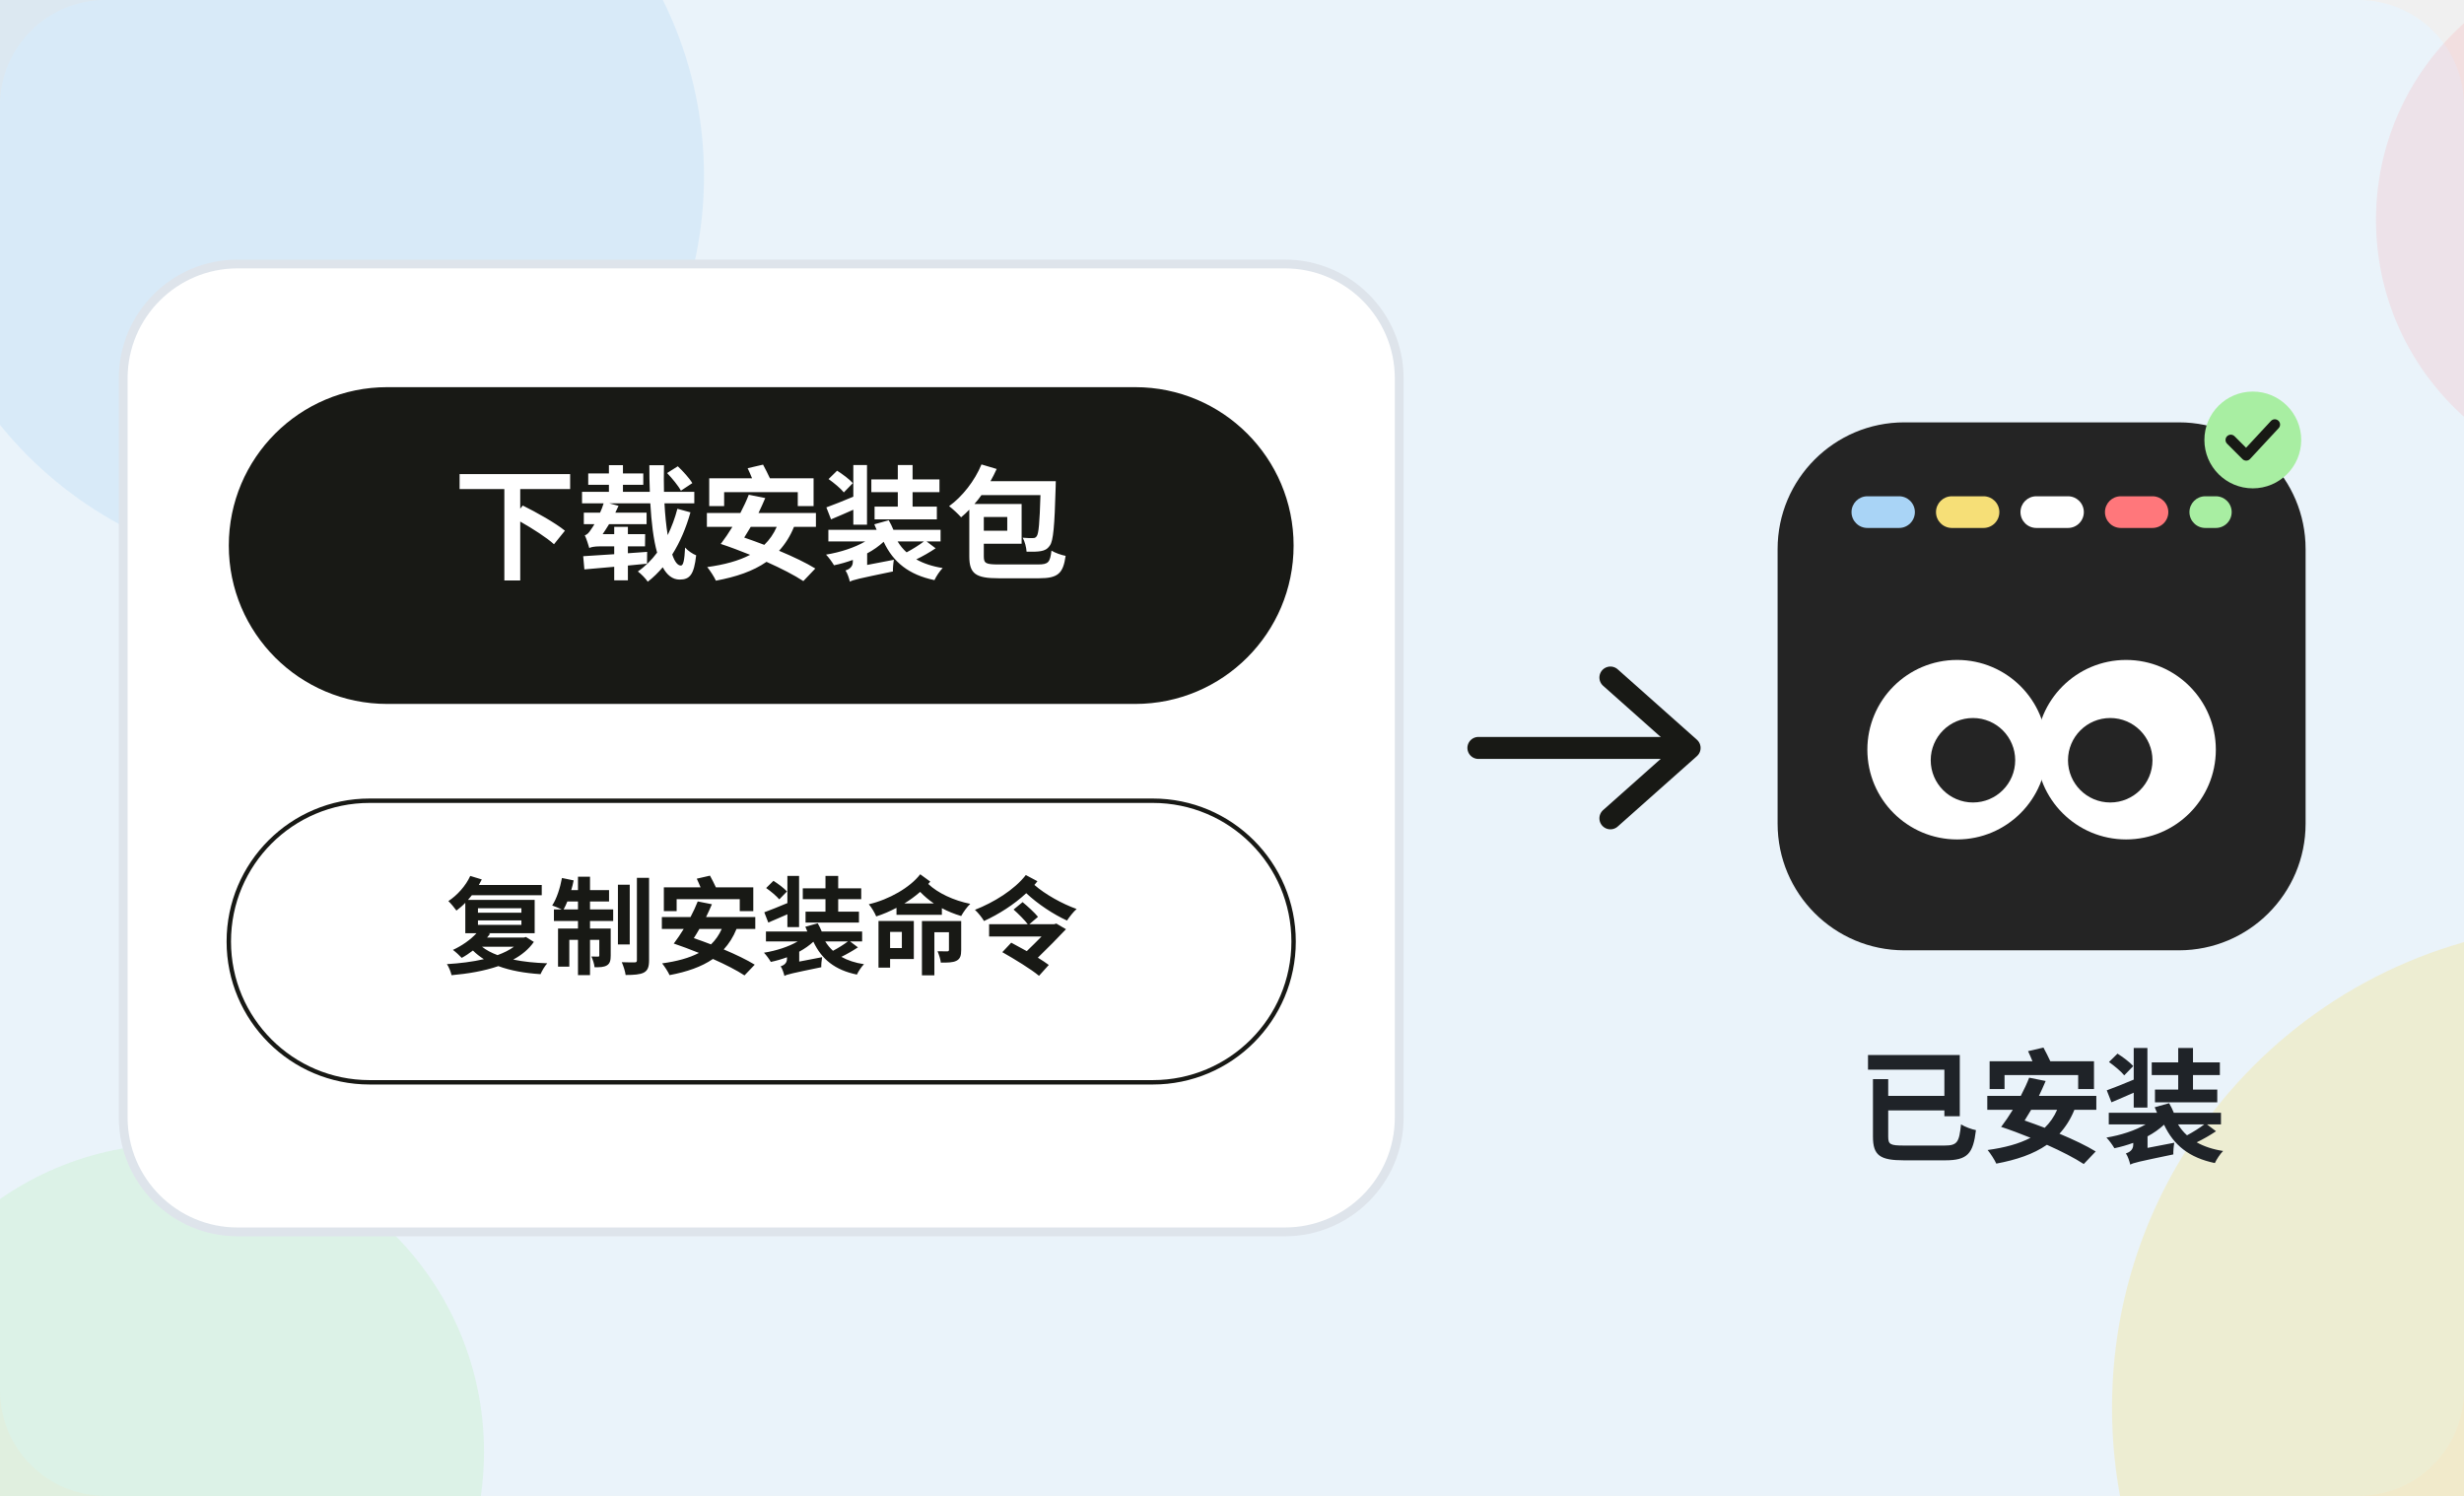
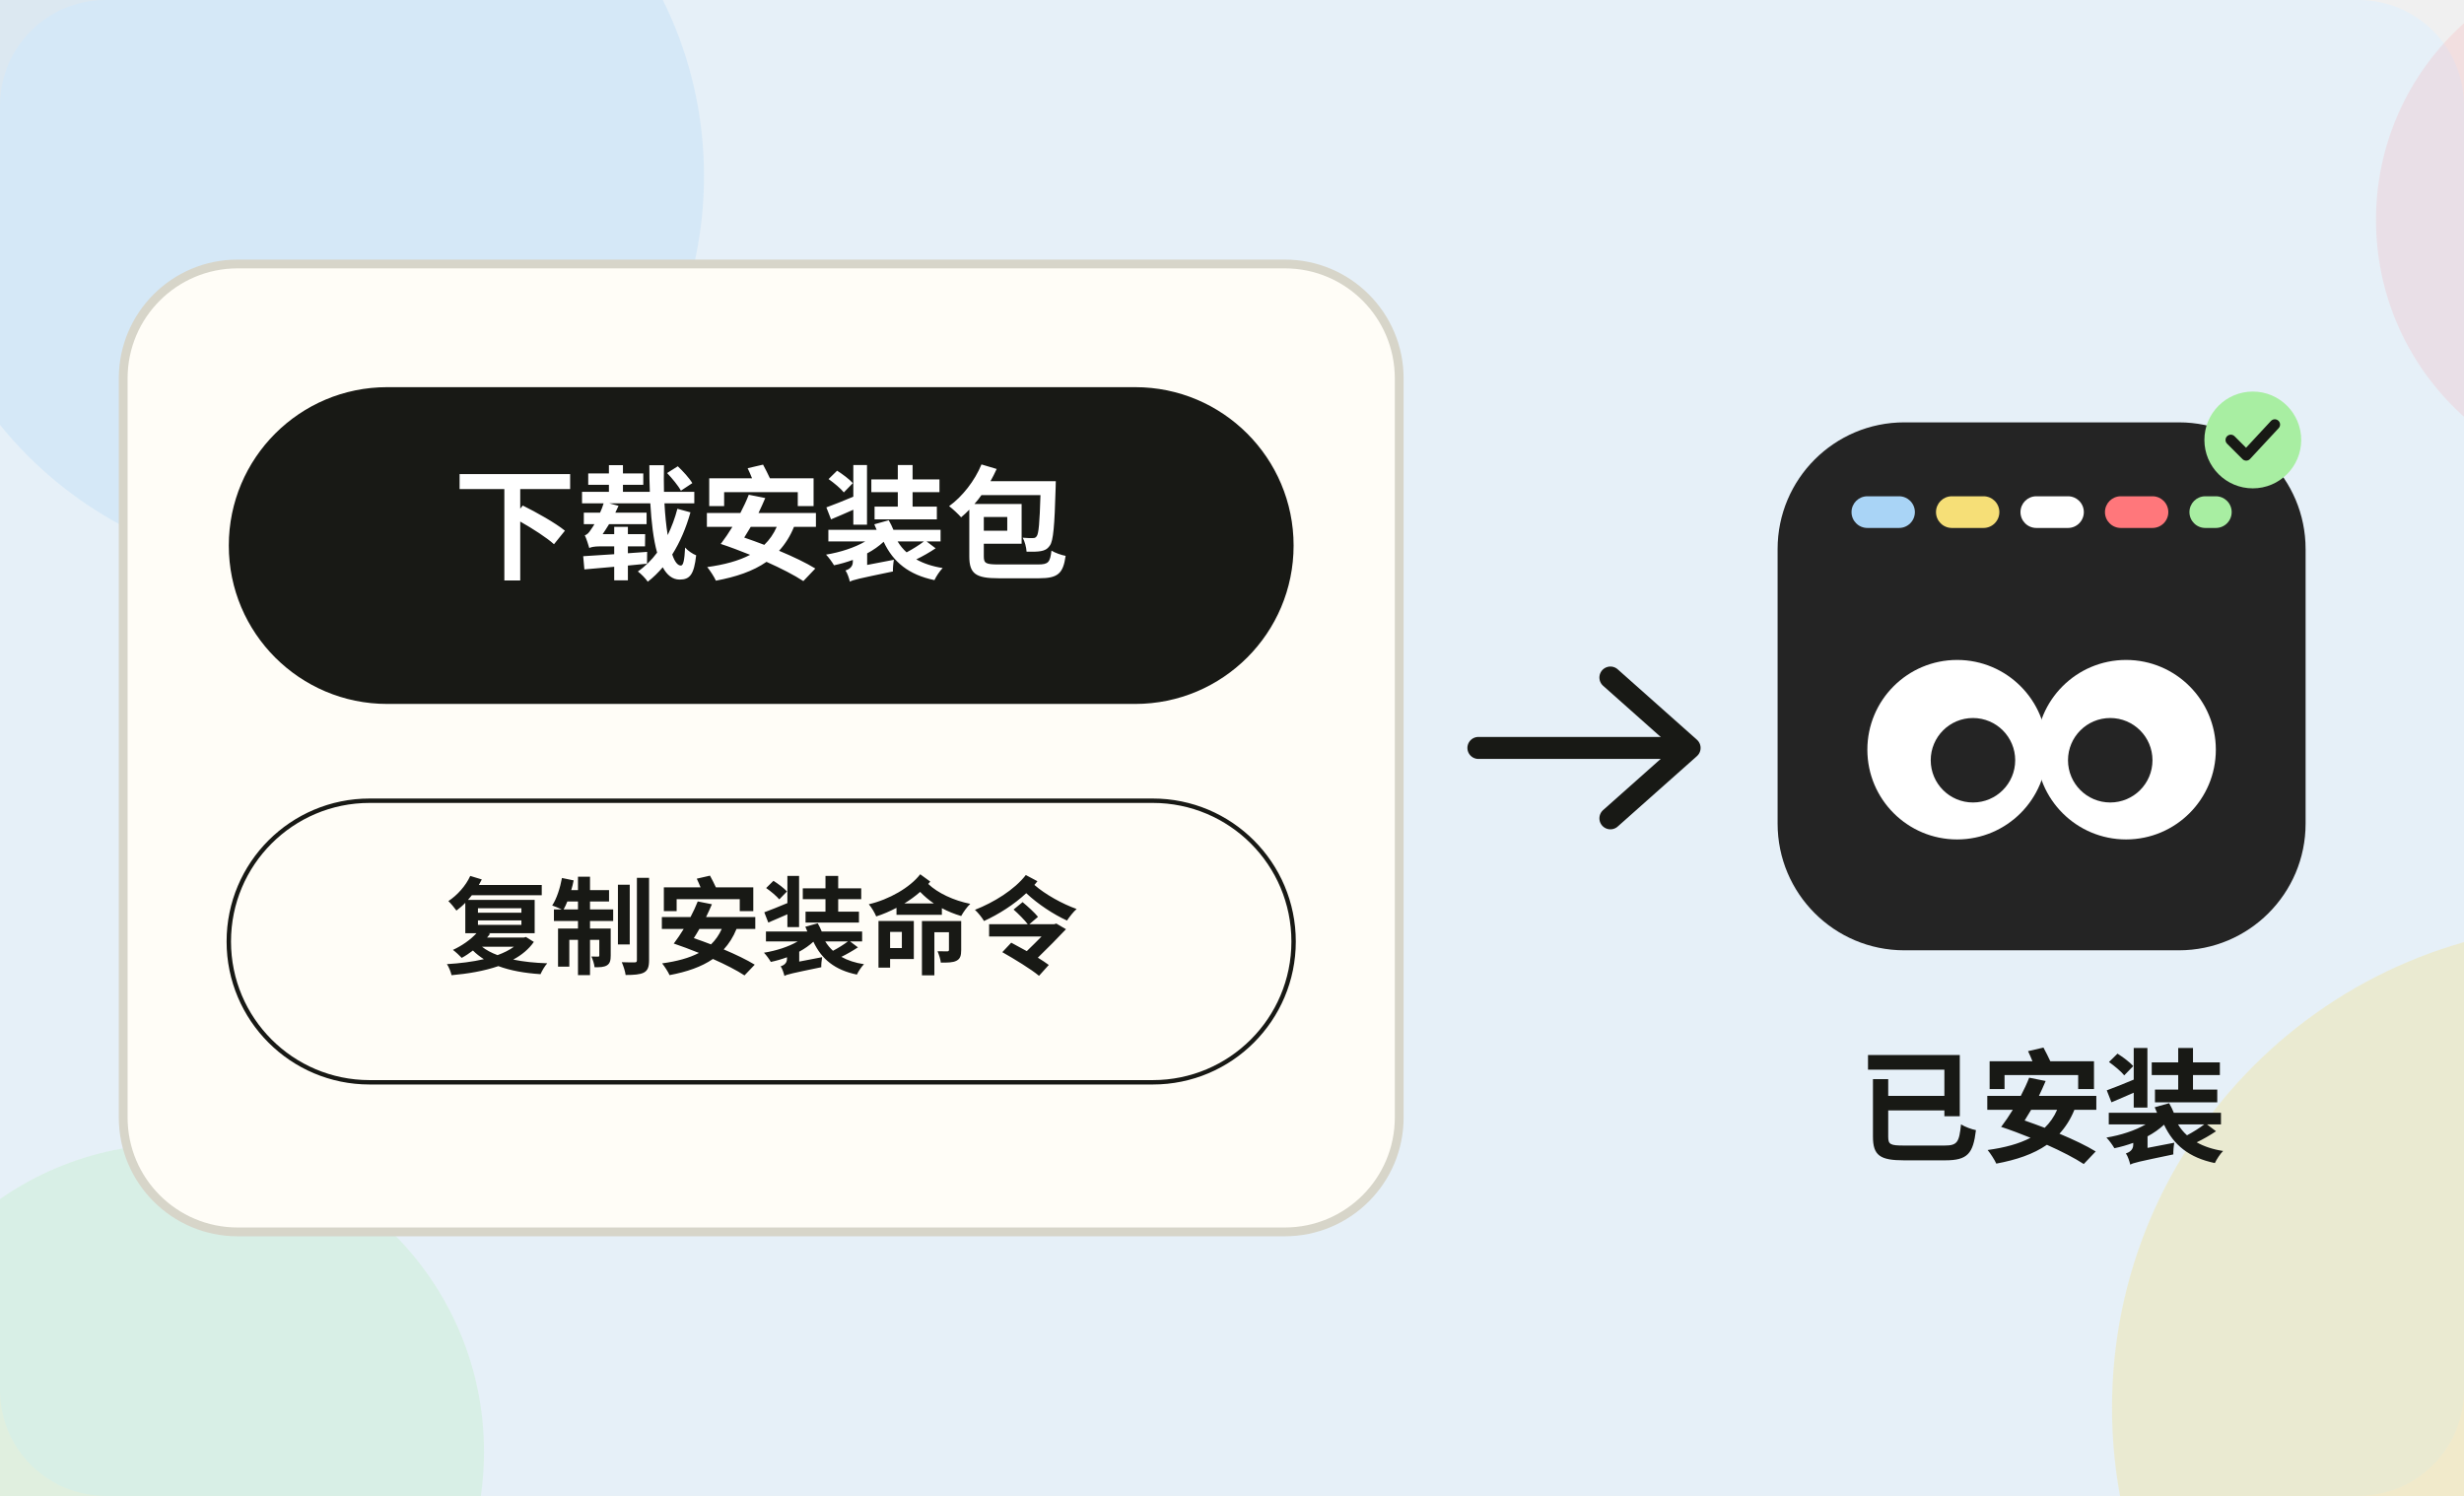
<svg xmlns="http://www.w3.org/2000/svg" viewBox="0 0 560 340" width="560" height="340" font-family="'MiSans','Noto Sans CJK SC','PingFang SC','Microsoft YaHei',system-ui,sans-serif" role="img" aria-label="示意图：下载安装包并安装">
-   <rect width="560" height="340" rx="24" fill="#EAF3FA" />
+   <rect width="560" height="340" rx="24" fill="#E6F0F8" />
  <circle cx="70" cy="40" r="90" fill="#A9D4F6" opacity="0.28" />
  <circle cx="590" cy="320" r="110" fill="#F6DF77" opacity="0.30" />
  <circle cx="600" cy="50" r="60" fill="#FF777B" opacity="0.14" />
  <circle cx="40" cy="330" r="70" fill="#A8EEA2" opacity="0.22" />
-   <rect x="28" y="60" width="290" height="220" rx="26" fill="#FFFFFF" stroke="#DEE4EB" stroke-width="2" />
+   <rect x="28" y="60" width="290" height="220" rx="26" fill="#FFFDF7" stroke="#D7D5C9" stroke-width="2" />
  <rect x="52" y="88" width="242" height="72" rx="36" fill="#181915" />
  <text x="173" y="129.5" font-size="28" font-weight="600" fill="#fff" text-anchor="middle">下载安装包</text>
-   <rect x="52" y="182" width="242" height="64" rx="32" fill="#FFFFFF" stroke="#181915" />
+   <rect x="52" y="182" width="242" height="64" rx="32" fill="#FFFDF7" stroke="#181915" />
  <text x="173" y="219.5" font-size="24" font-weight="600" fill="#181915" text-anchor="middle">复制安装命令</text>
  <path d="M336 170h44" stroke="#181915" stroke-width="5" stroke-linecap="round" />
  <path d="M366 154l18 16-18 16" fill="none" stroke="#181915" stroke-width="5" stroke-linecap="round" stroke-linejoin="round" />
  <g transform="translate(404 96) scale(1.2)">
    <rect width="100" height="100" rx="24" fill="#242424" />
    <circle cx="34" cy="62" r="17" fill="#fff" />
    <circle cx="66" cy="62" r="17" fill="#fff" />
    <circle cx="37" cy="64" r="8" fill="#242424" />
    <circle cx="63" cy="64" r="8" fill="#242424" />
    <g>
      <rect x="14" y="14" width="12" height="6" rx="3" fill="#A9D4F6" />
      <rect x="30" y="14" width="12" height="6" rx="3" fill="#F6DF77" />
      <rect x="46" y="14" width="12" height="6" rx="3" fill="#fff" />
      <rect x="62" y="14" width="12" height="6" rx="3" fill="#FF777B" />
      <rect x="78" y="14" width="8" height="6" rx="3" fill="#A8EEA2" />
    </g>
  </g>
  <circle cx="512" cy="100" r="11" fill="#A8EEA2" />
  <path d="M507 100l3.5 3.5 6.5-7" fill="none" stroke="#181915" stroke-width="2.4" stroke-linecap="round" stroke-linejoin="round" />
-   <text x="464" y="262" font-size="28" font-weight="700" fill="#1F2328" text-anchor="middle">已安装</text>
+   <text x="464" y="262" font-size="28" font-weight="700" fill="#181915" text-anchor="middle">已安装</text>
</svg>
